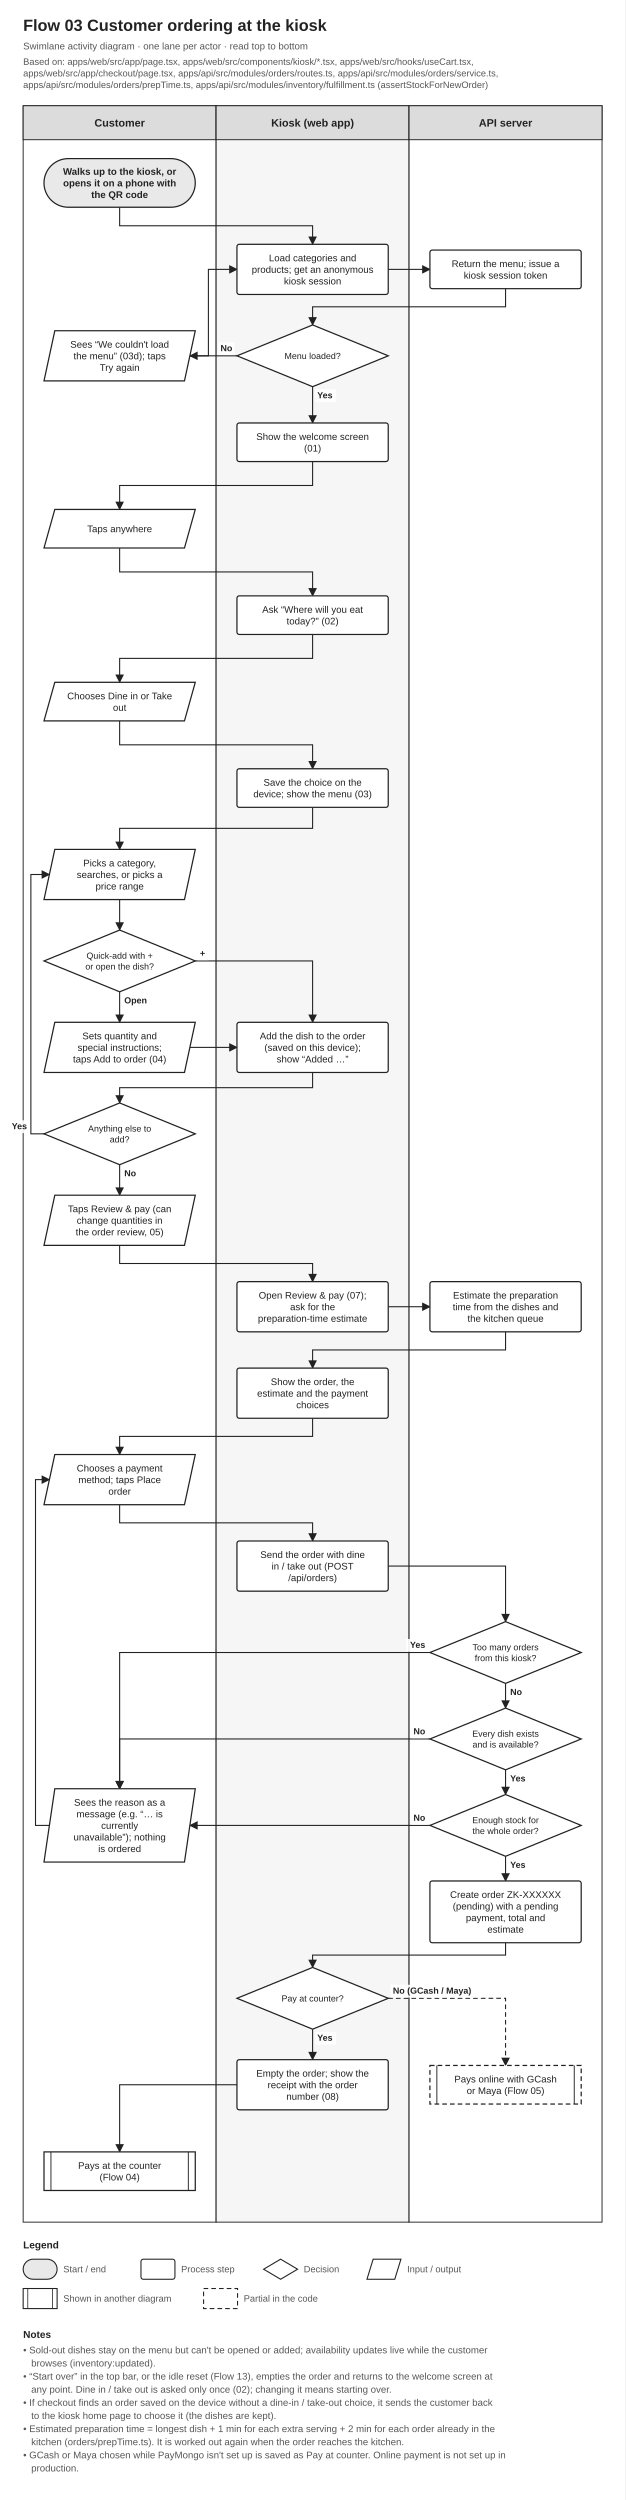
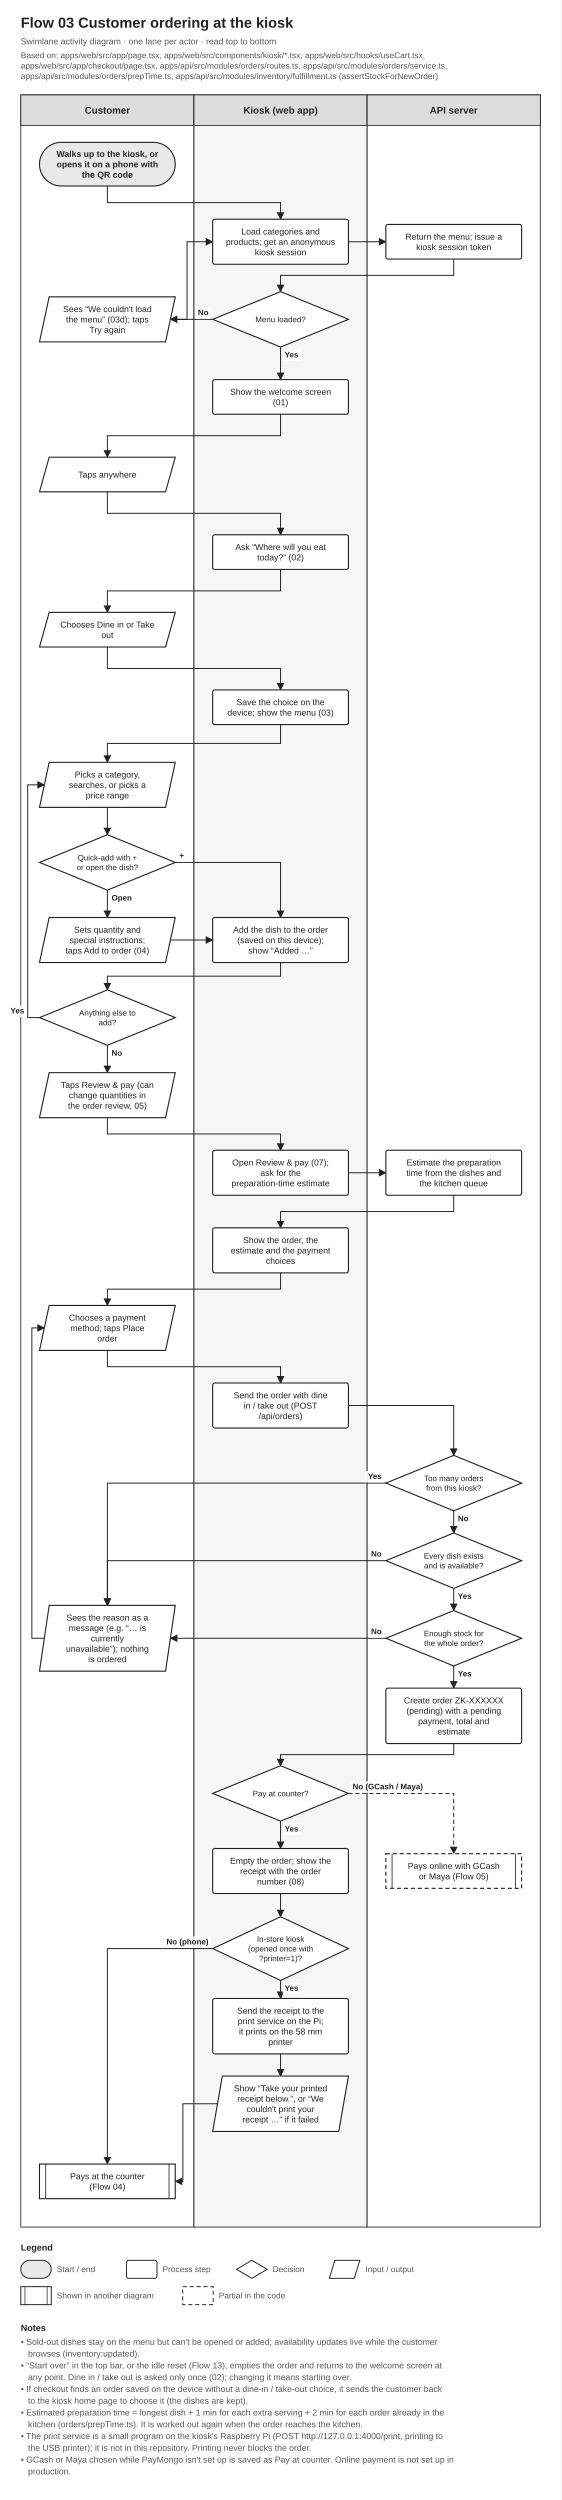
- <svg xmlns="http://www.w3.org/2000/svg" width="810" height="3239" viewBox="0 0 810 3239">
+ <svg xmlns="http://www.w3.org/2000/svg" width="810" height="3609" viewBox="0 0 810 3609">
  <defs>
    <marker id="arrow" viewBox="0 0 10 10" refX="9" refY="5" markerWidth="8" markerHeight="8" orient="auto-start-reverse">
      <path d="M0 0 L10 5 L0 10 z" fill="#222222" />
    </marker>
  </defs>
-   <rect x="0" y="0" width="810" height="3239" fill="#ffffff" />
+   <rect x="0" y="0" width="810" height="3609" fill="#ffffff" />
  <text x="30" y="40" font-family="Arial, Helvetica, sans-serif" font-size="21" font-weight="700" fill="#222222">Flow 03  Customer ordering at the kiosk</text>
  <text x="30" y="64" font-family="Arial, Helvetica, sans-serif" font-size="12.5" fill="#555555">Swimlane activity diagram · one lane per actor · read top to bottom</text>
  <text x="30" y="84" font-family="Arial, Helvetica, sans-serif" font-size="12" fill="#555555">Based on: apps/web/src/app/page.tsx, apps/web/src/components/kiosk/*.tsx, apps/web/src/hooks/useCart.tsx,</text>
  <text x="30" y="99" font-family="Arial, Helvetica, sans-serif" font-size="12" fill="#555555">apps/web/src/app/checkout/page.tsx, apps/api/src/modules/orders/routes.ts, apps/api/src/modules/orders/service.ts,</text>
  <text x="30" y="114" font-family="Arial, Helvetica, sans-serif" font-size="12" fill="#555555">apps/api/src/modules/orders/prepTime.ts, apps/api/src/modules/inventory/fulfillment.ts (assertStockForNewOrder)</text>
-   <rect x="30" y="137" width="250" height="2742" fill="#ffffff" stroke="#222222" stroke-width="1.2" />
+   <rect x="30" y="137" width="250" height="3078" fill="#ffffff" stroke="#222222" stroke-width="1.2" />
  <rect x="30" y="137" width="250" height="44" fill="#dcdcdc" stroke="#222222" stroke-width="1.2" />
  <text x="155.0" y="164" font-family="Arial, Helvetica, sans-serif" font-size="14" font-weight="700" text-anchor="middle" fill="#222222">Customer</text>
-   <rect x="280" y="137" width="250" height="2742" fill="#f6f6f6" stroke="#222222" stroke-width="1.2" />
+   <rect x="280" y="137" width="250" height="3078" fill="#f6f6f6" stroke="#222222" stroke-width="1.2" />
  <rect x="280" y="137" width="250" height="44" fill="#dcdcdc" stroke="#222222" stroke-width="1.2" />
  <text x="405.0" y="164" font-family="Arial, Helvetica, sans-serif" font-size="14" font-weight="700" text-anchor="middle" fill="#222222">Kiosk (web app)</text>
-   <rect x="530" y="137" width="250" height="2742" fill="#ffffff" stroke="#222222" stroke-width="1.2" />
+   <rect x="530" y="137" width="250" height="3078" fill="#ffffff" stroke="#222222" stroke-width="1.2" />
  <rect x="530" y="137" width="250" height="44" fill="#dcdcdc" stroke="#222222" stroke-width="1.2" />
  <text x="655.0" y="164" font-family="Arial, Helvetica, sans-serif" font-size="14" font-weight="700" text-anchor="middle" fill="#222222">API server</text>
  <path d="M155.0 268.5 L155.0 292.5 L405.0 292.5 L405.0 316.5" fill="none" stroke="#222222" stroke-width="1.4" marker-end="url(#arrow)" />
  <path d="M503.0 349.0 L557.0 349.0" fill="none" stroke="#222222" stroke-width="1.4" marker-end="url(#arrow)" />
  <path d="M655.0 374.0 L655.0 397.5 L405.0 397.5 L405.0 421.0" fill="none" stroke="#222222" stroke-width="1.4" marker-end="url(#arrow)" />
  <path d="M307.0 461.0 L246.0 461.0" fill="none" stroke="#222222" stroke-width="1.4" marker-end="url(#arrow)" />
  <rect x="282.89" y="443.5" width="21.11" height="16.5" fill="#ffffff" opacity="0.9" />
  <text x="301.0" y="455.0" font-family="Arial, Helvetica, sans-serif" font-size="11.5" font-weight="700" text-anchor="end" fill="#222222">No</text>
  <path d="M246.0 461.0 L270.0 461.0 L270.0 349.0 L307.0 349.0" fill="none" stroke="#222222" stroke-width="1.4" marker-end="url(#arrow)" />
  <path d="M405.0 501.0 L405.0 548.0" fill="none" stroke="#222222" stroke-width="1.4" marker-end="url(#arrow)" />
  <rect x="408.0" y="504.5" width="27.665" height="16.5" fill="#ffffff" opacity="0.9" />
  <text x="411.0" y="516.0" font-family="Arial, Helvetica, sans-serif" font-size="11.5" font-weight="700" text-anchor="start" fill="#222222">Yes</text>
  <path d="M405.0 598.0 L405.0 629.0 L155.0 629.0 L155.0 660.0" fill="none" stroke="#222222" stroke-width="1.4" marker-end="url(#arrow)" />
  <path d="M155.0 710.0 L155.0 741.0 L405.0 741.0 L405.0 772.0" fill="none" stroke="#222222" stroke-width="1.4" marker-end="url(#arrow)" />
  <path d="M405.0 822.0 L405.0 853.0 L155.0 853.0 L155.0 884.0" fill="none" stroke="#222222" stroke-width="1.4" marker-end="url(#arrow)" />
  <path d="M155.0 934.0 L155.0 965.0 L405.0 965.0 L405.0 996.0" fill="none" stroke="#222222" stroke-width="1.4" marker-end="url(#arrow)" />
  <path d="M405.0 1046.0 L405.0 1073.2 L155.0 1073.2 L155.0 1100.5" fill="none" stroke="#222222" stroke-width="1.4" marker-end="url(#arrow)" />
  <path d="M155.0 1165.5 L155.0 1205.0" fill="none" stroke="#222222" stroke-width="1.4" marker-end="url(#arrow)" />
  <path d="M155.0 1285.0 L155.0 1324.5" fill="none" stroke="#222222" stroke-width="1.4" marker-end="url(#arrow)" />
  <rect x="158.0" y="1288.5" width="34.22" height="16.5" fill="#ffffff" opacity="0.9" />
  <text x="161.0" y="1300.0" font-family="Arial, Helvetica, sans-serif" font-size="11.5" font-weight="700" text-anchor="start" fill="#222222">Open</text>
  <path d="M253.0 1245.0 L405.0 1245.0 L405.0 1324.5" fill="none" stroke="#222222" stroke-width="1.4" marker-end="url(#arrow)" />
  <rect x="256.0" y="1227.5" width="14.555" height="16.5" fill="#ffffff" opacity="0.9" />
  <text x="259.0" y="1239.0" font-family="Arial, Helvetica, sans-serif" font-size="11.5" font-weight="700" text-anchor="start" fill="#222222">+</text>
  <path d="M246.0 1357.0 L307.0 1357.0" fill="none" stroke="#222222" stroke-width="1.4" marker-end="url(#arrow)" />
  <path d="M405.0 1389.5 L405.0 1409.2 L155.0 1409.2 L155.0 1429.0" fill="none" stroke="#222222" stroke-width="1.4" marker-end="url(#arrow)" />
  <path d="M57.0 1469.0 L40.0 1469.0 L40.0 1133.0 L64.0 1133.0" fill="none" stroke="#222222" stroke-width="1.4" marker-end="url(#arrow)" />
  <rect x="10.335" y="1451.5" width="27.665" height="16.5" fill="#ffffff" opacity="0.9" />
  <text x="35" y="1463.0" font-family="Arial, Helvetica, sans-serif" font-size="11.5" font-weight="700" text-anchor="end" fill="#222222">Yes</text>
  <path d="M155.0 1509.0 L155.0 1548.5" fill="none" stroke="#222222" stroke-width="1.4" marker-end="url(#arrow)" />
  <rect x="158.0" y="1512.5" width="21.11" height="16.5" fill="#ffffff" opacity="0.9" />
  <text x="161.0" y="1524.0" font-family="Arial, Helvetica, sans-serif" font-size="11.5" font-weight="700" text-anchor="start" fill="#222222">No</text>
  <path d="M155.0 1613.5 L155.0 1637.0 L405.0 1637.0 L405.0 1660.5" fill="none" stroke="#222222" stroke-width="1.4" marker-end="url(#arrow)" />
  <path d="M503.0 1693.0 L557.0 1693.0" fill="none" stroke="#222222" stroke-width="1.4" marker-end="url(#arrow)" />
  <path d="M655.0 1725.5 L655.0 1749.0 L405.0 1749.0 L405.0 1772.5" fill="none" stroke="#222222" stroke-width="1.4" marker-end="url(#arrow)" />
  <path d="M405.0 1837.5 L405.0 1861.0 L155.0 1861.0 L155.0 1884.5" fill="none" stroke="#222222" stroke-width="1.4" marker-end="url(#arrow)" />
  <path d="M155.0 1949.5 L155.0 1973.0 L405.0 1973.0 L405.0 1996.5" fill="none" stroke="#222222" stroke-width="1.4" marker-end="url(#arrow)" />
  <path d="M503.0 2029.0 L655.0 2029.0 L655.0 2101.0" fill="none" stroke="#222222" stroke-width="1.4" marker-end="url(#arrow)" />
  <path d="M557.0 2141.0 L155.0 2141.0 L155.0 2317.5" fill="none" stroke="#222222" stroke-width="1.4" marker-end="url(#arrow)" />
  <rect x="526.335" y="2123.5" width="27.665" height="16.5" fill="#ffffff" opacity="0.9" />
  <text x="551.0" y="2135.0" font-family="Arial, Helvetica, sans-serif" font-size="11.5" font-weight="700" text-anchor="end" fill="#222222">Yes</text>
  <path d="M655.0 2181.0 L655.0 2213.0" fill="none" stroke="#222222" stroke-width="1.4" marker-end="url(#arrow)" />
  <rect x="658.0" y="2184.5" width="21.11" height="16.5" fill="#ffffff" opacity="0.9" />
  <text x="661.0" y="2196.0" font-family="Arial, Helvetica, sans-serif" font-size="11.5" font-weight="700" text-anchor="start" fill="#222222">No</text>
  <path d="M557.0 2253.0 L155.0 2253.0 L155.0 2317.5" fill="none" stroke="#222222" stroke-width="1.4" marker-end="url(#arrow)" />
  <rect x="532.89" y="2235.5" width="21.11" height="16.5" fill="#ffffff" opacity="0.9" />
  <text x="551.0" y="2247.0" font-family="Arial, Helvetica, sans-serif" font-size="11.5" font-weight="700" text-anchor="end" fill="#222222">No</text>
  <path d="M655.0 2293.0 L655.0 2325.0" fill="none" stroke="#222222" stroke-width="1.4" marker-end="url(#arrow)" />
  <rect x="658.0" y="2296.5" width="27.665" height="16.5" fill="#ffffff" opacity="0.9" />
  <text x="661.0" y="2308.0" font-family="Arial, Helvetica, sans-serif" font-size="11.5" font-weight="700" text-anchor="start" fill="#222222">Yes</text>
  <path d="M557.0 2365.0 L246.0 2365.0" fill="none" stroke="#222222" stroke-width="1.4" marker-end="url(#arrow)" />
  <rect x="532.89" y="2347.5" width="21.11" height="16.5" fill="#ffffff" opacity="0.9" />
  <text x="551.0" y="2359.0" font-family="Arial, Helvetica, sans-serif" font-size="11.5" font-weight="700" text-anchor="end" fill="#222222">No</text>
  <path d="M655.0 2405.0 L655.0 2437.0" fill="none" stroke="#222222" stroke-width="1.4" marker-end="url(#arrow)" />
  <rect x="658.0" y="2408.5" width="27.665" height="16.5" fill="#ffffff" opacity="0.9" />
  <text x="661.0" y="2420.0" font-family="Arial, Helvetica, sans-serif" font-size="11.5" font-weight="700" text-anchor="start" fill="#222222">Yes</text>
  <path d="M64.0 2365.0 L46.0 2365.0 L46.0 1917.0 L64.0 1917.0" fill="none" stroke="#222222" stroke-width="1.4" marker-end="url(#arrow)" />
  <path d="M655.0 2517.0 L655.0 2533.0 L405.0 2533.0 L405.0 2549.0" fill="none" stroke="#222222" stroke-width="1.4" marker-end="url(#arrow)" />
  <path d="M405.0 2629.0 L405.0 2668.5" fill="none" stroke="#222222" stroke-width="1.4" marker-end="url(#arrow)" />
  <rect x="408.0" y="2632.5" width="27.665" height="16.5" fill="#ffffff" opacity="0.9" />
  <text x="411.0" y="2644.0" font-family="Arial, Helvetica, sans-serif" font-size="11.5" font-weight="700" text-anchor="start" fill="#222222">Yes</text>
  <path d="M503.0 2589.0 L655.0 2589.0 L655.0 2676.0" fill="none" stroke="#222222" stroke-width="1.4" stroke-dasharray="6 4" marker-end="url(#arrow)" />
  <rect x="506.0" y="2571.5" width="119.435" height="16.5" fill="#ffffff" opacity="0.9" />
  <text x="509.0" y="2583.0" font-family="Arial, Helvetica, sans-serif" font-size="11.5" font-weight="700" text-anchor="start" fill="#222222">No (GCash / Maya)</text>
-   <path d="M307.0 2701.0 L155.0 2701.0 L155.0 2788.0" fill="none" stroke="#222222" stroke-width="1.4" marker-end="url(#arrow)" />
+   <path d="M405.0 2733.5 L405.0 2767.0" fill="none" stroke="#222222" stroke-width="1.4" marker-end="url(#arrow)" />
+   <path d="M405.0 2859.0 L405.0 2885.0" fill="none" stroke="#222222" stroke-width="1.4" marker-end="url(#arrow)" />
+   <rect x="408.0" y="2862.5" width="27.665" height="16.5" fill="#ffffff" opacity="0.9" />
+   <text x="411.0" y="2874.0" font-family="Arial, Helvetica, sans-serif" font-size="11.5" font-weight="700" text-anchor="start" fill="#222222">Yes</text>
+   <path d="M307.0 2813.0 L155.0 2813.0 L155.0 3124.0" fill="none" stroke="#222222" stroke-width="1.4" marker-end="url(#arrow)" />
+   <rect x="230.45" y="2795.5" width="73.55" height="16.5" fill="#ffffff" opacity="0.9" />
+   <text x="301.0" y="2807.0" font-family="Arial, Helvetica, sans-serif" font-size="11.5" font-weight="700" text-anchor="end" fill="#222222">No (phone)</text>
+   <path d="M405.0 2965.0 L405.0 2997.0" fill="none" stroke="#222222" stroke-width="1.4" marker-end="url(#arrow)" />
+   <path d="M314.0 3037.0 L264.0 3037.0 L264.0 3149.0 L253.0 3149.0" fill="none" stroke="#222222" stroke-width="1.4" marker-end="url(#arrow)" />
  <rect x="57.0" y="205.5" width="196" height="63" rx="31.5" fill="#e9e9e9" stroke="#222222" stroke-width="1.6" />
  <text x="155.0" y="226.5" font-family="Arial, Helvetica, sans-serif" font-size="12.5" font-weight="700" text-anchor="middle" fill="#222222">Walks up to the kiosk, or</text>
  <text x="155.0" y="241.5" font-family="Arial, Helvetica, sans-serif" font-size="12.5" font-weight="700" text-anchor="middle" fill="#222222">opens it on a phone with</text>
  <text x="155.0" y="256.5" font-family="Arial, Helvetica, sans-serif" font-size="12.5" font-weight="700" text-anchor="middle" fill="#222222">the QR code</text>
  <rect x="307.0" y="316.5" width="196" height="65" rx="3" fill="#ffffff" stroke="#222222" stroke-width="1.6" />
  <text x="405.0" y="338.5" font-family="Arial, Helvetica, sans-serif" font-size="12.5" font-weight="400" text-anchor="middle" fill="#222222">Load categories and</text>
  <text x="405.0" y="353.5" font-family="Arial, Helvetica, sans-serif" font-size="12.5" font-weight="400" text-anchor="middle" fill="#222222">products; get an anonymous</text>
  <text x="405.0" y="368.5" font-family="Arial, Helvetica, sans-serif" font-size="12.5" font-weight="400" text-anchor="middle" fill="#222222">kiosk session</text>
  <rect x="557.0" y="324.0" width="196" height="50" rx="3" fill="#ffffff" stroke="#222222" stroke-width="1.6" />
  <text x="655.0" y="346.0" font-family="Arial, Helvetica, sans-serif" font-size="12.5" font-weight="400" text-anchor="middle" fill="#222222">Return the menu; issue a</text>
  <text x="655.0" y="361.0" font-family="Arial, Helvetica, sans-serif" font-size="12.5" font-weight="400" text-anchor="middle" fill="#222222">kiosk session token</text>
  <polygon points="405.0,421.0 503.0,461.0 405.0,501.0 307.0,461.0" fill="#ffffff" stroke="#222222" stroke-width="1.6" />
  <text x="405.0" y="465.14" font-family="Arial, Helvetica, sans-serif" font-size="11.5" font-weight="400" text-anchor="middle" fill="#222222">Menu loaded?</text>
  <polygon points="71.0,428.5 253.0,428.5 239.0,493.5 57.0,493.5" fill="#ffffff" stroke="#222222" stroke-width="1.6" />
  <text x="155.0" y="450.5" font-family="Arial, Helvetica, sans-serif" font-size="12.5" font-weight="400" text-anchor="middle" fill="#222222">Sees “We couldn't load</text>
  <text x="155.0" y="465.5" font-family="Arial, Helvetica, sans-serif" font-size="12.5" font-weight="400" text-anchor="middle" fill="#222222">the menu” (03d); taps</text>
  <text x="155.0" y="480.5" font-family="Arial, Helvetica, sans-serif" font-size="12.5" font-weight="400" text-anchor="middle" fill="#222222">Try again</text>
  <rect x="307.0" y="548.0" width="196" height="50" rx="3" fill="#ffffff" stroke="#222222" stroke-width="1.6" />
  <text x="405.0" y="570.0" font-family="Arial, Helvetica, sans-serif" font-size="12.5" font-weight="400" text-anchor="middle" fill="#222222">Show the welcome screen</text>
  <text x="405.0" y="585.0" font-family="Arial, Helvetica, sans-serif" font-size="12.5" font-weight="400" text-anchor="middle" fill="#222222">(01)</text>
  <polygon points="71.0,660.0 253.0,660.0 239.0,710.0 57.0,710.0" fill="#ffffff" stroke="#222222" stroke-width="1.6" />
  <text x="155.0" y="689.5" font-family="Arial, Helvetica, sans-serif" font-size="12.5" font-weight="400" text-anchor="middle" fill="#222222">Taps anywhere</text>
  <rect x="307.0" y="772.0" width="196" height="50" rx="3" fill="#ffffff" stroke="#222222" stroke-width="1.6" />
  <text x="405.0" y="794.0" font-family="Arial, Helvetica, sans-serif" font-size="12.5" font-weight="400" text-anchor="middle" fill="#222222">Ask “Where will you eat</text>
  <text x="405.0" y="809.0" font-family="Arial, Helvetica, sans-serif" font-size="12.5" font-weight="400" text-anchor="middle" fill="#222222">today?” (02)</text>
  <polygon points="71.0,884.0 253.0,884.0 239.0,934.0 57.0,934.0" fill="#ffffff" stroke="#222222" stroke-width="1.6" />
  <text x="155.0" y="906.0" font-family="Arial, Helvetica, sans-serif" font-size="12.5" font-weight="400" text-anchor="middle" fill="#222222">Chooses Dine in or Take</text>
  <text x="155.0" y="921.0" font-family="Arial, Helvetica, sans-serif" font-size="12.5" font-weight="400" text-anchor="middle" fill="#222222">out</text>
  <rect x="307.0" y="996.0" width="196" height="50" rx="3" fill="#ffffff" stroke="#222222" stroke-width="1.6" />
  <text x="405.0" y="1018.0" font-family="Arial, Helvetica, sans-serif" font-size="12.5" font-weight="400" text-anchor="middle" fill="#222222">Save the choice on the</text>
  <text x="405.0" y="1033.0" font-family="Arial, Helvetica, sans-serif" font-size="12.5" font-weight="400" text-anchor="middle" fill="#222222">device; show the menu (03)</text>
  <polygon points="71.0,1100.5 253.0,1100.5 239.0,1165.5 57.0,1165.5" fill="#ffffff" stroke="#222222" stroke-width="1.6" />
  <text x="155.0" y="1122.5" font-family="Arial, Helvetica, sans-serif" font-size="12.5" font-weight="400" text-anchor="middle" fill="#222222">Picks a category,</text>
  <text x="155.0" y="1137.5" font-family="Arial, Helvetica, sans-serif" font-size="12.5" font-weight="400" text-anchor="middle" fill="#222222">searches, or picks a</text>
  <text x="155.0" y="1152.5" font-family="Arial, Helvetica, sans-serif" font-size="12.5" font-weight="400" text-anchor="middle" fill="#222222">price range</text>
  <polygon points="155.0,1205.0 253.0,1245.0 155.0,1285.0 57.0,1245.0" fill="#ffffff" stroke="#222222" stroke-width="1.6" />
  <text x="155.0" y="1242.14" font-family="Arial, Helvetica, sans-serif" font-size="11.5" font-weight="400" text-anchor="middle" fill="#222222">Quick-add with +</text>
  <text x="155.0" y="1256.14" font-family="Arial, Helvetica, sans-serif" font-size="11.5" font-weight="400" text-anchor="middle" fill="#222222">or open the dish?</text>
  <polygon points="71.0,1324.5 253.0,1324.5 239.0,1389.5 57.0,1389.5" fill="#ffffff" stroke="#222222" stroke-width="1.6" />
  <text x="155.0" y="1346.5" font-family="Arial, Helvetica, sans-serif" font-size="12.5" font-weight="400" text-anchor="middle" fill="#222222">Sets quantity and</text>
  <text x="155.0" y="1361.5" font-family="Arial, Helvetica, sans-serif" font-size="12.5" font-weight="400" text-anchor="middle" fill="#222222">special instructions;</text>
  <text x="155.0" y="1376.5" font-family="Arial, Helvetica, sans-serif" font-size="12.5" font-weight="400" text-anchor="middle" fill="#222222">taps Add to order (04)</text>
  <rect x="307.0" y="1324.5" width="196" height="65" rx="3" fill="#ffffff" stroke="#222222" stroke-width="1.6" />
  <text x="405.0" y="1346.5" font-family="Arial, Helvetica, sans-serif" font-size="12.5" font-weight="400" text-anchor="middle" fill="#222222">Add the dish to the order</text>
  <text x="405.0" y="1361.5" font-family="Arial, Helvetica, sans-serif" font-size="12.5" font-weight="400" text-anchor="middle" fill="#222222">(saved on this device);</text>
  <text x="405.0" y="1376.5" font-family="Arial, Helvetica, sans-serif" font-size="12.5" font-weight="400" text-anchor="middle" fill="#222222">show “Added …”</text>
  <polygon points="155.0,1429.0 253.0,1469.0 155.0,1509.0 57.0,1469.0" fill="#ffffff" stroke="#222222" stroke-width="1.6" />
  <text x="155.0" y="1466.14" font-family="Arial, Helvetica, sans-serif" font-size="11.5" font-weight="400" text-anchor="middle" fill="#222222">Anything else to</text>
  <text x="155.0" y="1480.14" font-family="Arial, Helvetica, sans-serif" font-size="11.5" font-weight="400" text-anchor="middle" fill="#222222">add?</text>
  <polygon points="71.0,1548.5 253.0,1548.5 239.0,1613.5 57.0,1613.5" fill="#ffffff" stroke="#222222" stroke-width="1.6" />
  <text x="155.0" y="1570.5" font-family="Arial, Helvetica, sans-serif" font-size="12.5" font-weight="400" text-anchor="middle" fill="#222222">Taps Review &amp; pay (can</text>
  <text x="155.0" y="1585.5" font-family="Arial, Helvetica, sans-serif" font-size="12.5" font-weight="400" text-anchor="middle" fill="#222222">change quantities in</text>
  <text x="155.0" y="1600.5" font-family="Arial, Helvetica, sans-serif" font-size="12.5" font-weight="400" text-anchor="middle" fill="#222222">the order review, 05)</text>
  <rect x="307.0" y="1660.5" width="196" height="65" rx="3" fill="#ffffff" stroke="#222222" stroke-width="1.6" />
  <text x="405.0" y="1682.5" font-family="Arial, Helvetica, sans-serif" font-size="12.5" font-weight="400" text-anchor="middle" fill="#222222">Open Review &amp; pay (07);</text>
  <text x="405.0" y="1697.5" font-family="Arial, Helvetica, sans-serif" font-size="12.5" font-weight="400" text-anchor="middle" fill="#222222">ask for the</text>
  <text x="405.0" y="1712.5" font-family="Arial, Helvetica, sans-serif" font-size="12.5" font-weight="400" text-anchor="middle" fill="#222222">preparation-time estimate</text>
  <rect x="557.0" y="1660.5" width="196" height="65" rx="3" fill="#ffffff" stroke="#222222" stroke-width="1.6" />
  <text x="655.0" y="1682.5" font-family="Arial, Helvetica, sans-serif" font-size="12.5" font-weight="400" text-anchor="middle" fill="#222222">Estimate the preparation</text>
  <text x="655.0" y="1697.5" font-family="Arial, Helvetica, sans-serif" font-size="12.5" font-weight="400" text-anchor="middle" fill="#222222">time from the dishes and</text>
  <text x="655.0" y="1712.5" font-family="Arial, Helvetica, sans-serif" font-size="12.5" font-weight="400" text-anchor="middle" fill="#222222">the kitchen queue</text>
  <rect x="307.0" y="1772.5" width="196" height="65" rx="3" fill="#ffffff" stroke="#222222" stroke-width="1.6" />
  <text x="405.0" y="1794.5" font-family="Arial, Helvetica, sans-serif" font-size="12.5" font-weight="400" text-anchor="middle" fill="#222222">Show the order, the</text>
  <text x="405.0" y="1809.5" font-family="Arial, Helvetica, sans-serif" font-size="12.5" font-weight="400" text-anchor="middle" fill="#222222">estimate and the payment</text>
  <text x="405.0" y="1824.5" font-family="Arial, Helvetica, sans-serif" font-size="12.5" font-weight="400" text-anchor="middle" fill="#222222">choices</text>
  <polygon points="71.0,1884.5 253.0,1884.5 239.0,1949.5 57.0,1949.5" fill="#ffffff" stroke="#222222" stroke-width="1.6" />
  <text x="155.0" y="1906.5" font-family="Arial, Helvetica, sans-serif" font-size="12.5" font-weight="400" text-anchor="middle" fill="#222222">Chooses a payment</text>
  <text x="155.0" y="1921.5" font-family="Arial, Helvetica, sans-serif" font-size="12.5" font-weight="400" text-anchor="middle" fill="#222222">method; taps Place</text>
  <text x="155.0" y="1936.5" font-family="Arial, Helvetica, sans-serif" font-size="12.5" font-weight="400" text-anchor="middle" fill="#222222">order</text>
  <rect x="307.0" y="1996.5" width="196" height="65" rx="3" fill="#ffffff" stroke="#222222" stroke-width="1.6" />
  <text x="405.0" y="2018.5" font-family="Arial, Helvetica, sans-serif" font-size="12.5" font-weight="400" text-anchor="middle" fill="#222222">Send the order with dine</text>
  <text x="405.0" y="2033.5" font-family="Arial, Helvetica, sans-serif" font-size="12.5" font-weight="400" text-anchor="middle" fill="#222222">in / take out (POST</text>
  <text x="405.0" y="2048.5" font-family="Arial, Helvetica, sans-serif" font-size="12.5" font-weight="400" text-anchor="middle" fill="#222222">/api/orders)</text>
  <polygon points="655.0,2101.0 753.0,2141.0 655.0,2181.0 557.0,2141.0" fill="#ffffff" stroke="#222222" stroke-width="1.6" />
  <text x="655.0" y="2138.14" font-family="Arial, Helvetica, sans-serif" font-size="11.5" font-weight="400" text-anchor="middle" fill="#222222">Too many orders</text>
  <text x="655.0" y="2152.14" font-family="Arial, Helvetica, sans-serif" font-size="11.5" font-weight="400" text-anchor="middle" fill="#222222">from this kiosk?</text>
  <polygon points="655.0,2213.0 753.0,2253.0 655.0,2293.0 557.0,2253.0" fill="#ffffff" stroke="#222222" stroke-width="1.6" />
  <text x="655.0" y="2250.14" font-family="Arial, Helvetica, sans-serif" font-size="11.5" font-weight="400" text-anchor="middle" fill="#222222">Every dish exists</text>
  <text x="655.0" y="2264.14" font-family="Arial, Helvetica, sans-serif" font-size="11.5" font-weight="400" text-anchor="middle" fill="#222222">and is available?</text>
  <polygon points="655.0,2325.0 753.0,2365.0 655.0,2405.0 557.0,2365.0" fill="#ffffff" stroke="#222222" stroke-width="1.6" />
  <text x="655.0" y="2362.14" font-family="Arial, Helvetica, sans-serif" font-size="11.5" font-weight="400" text-anchor="middle" fill="#222222">Enough stock for</text>
  <text x="655.0" y="2376.14" font-family="Arial, Helvetica, sans-serif" font-size="11.5" font-weight="400" text-anchor="middle" fill="#222222">the whole order?</text>
  <polygon points="71.0,2317.5 253.0,2317.5 239.0,2412.5 57.0,2412.5" fill="#ffffff" stroke="#222222" stroke-width="1.6" />
  <text x="155.0" y="2339.5" font-family="Arial, Helvetica, sans-serif" font-size="12.5" font-weight="400" text-anchor="middle" fill="#222222">Sees the reason as a</text>
  <text x="155.0" y="2354.5" font-family="Arial, Helvetica, sans-serif" font-size="12.5" font-weight="400" text-anchor="middle" fill="#222222">message (e.g. “… is</text>
  <text x="155.0" y="2369.5" font-family="Arial, Helvetica, sans-serif" font-size="12.5" font-weight="400" text-anchor="middle" fill="#222222">currently</text>
  <text x="155.0" y="2384.5" font-family="Arial, Helvetica, sans-serif" font-size="12.5" font-weight="400" text-anchor="middle" fill="#222222">unavailable”); nothing</text>
  <text x="155.0" y="2399.5" font-family="Arial, Helvetica, sans-serif" font-size="12.5" font-weight="400" text-anchor="middle" fill="#222222">is ordered</text>
  <rect x="557.0" y="2437.0" width="196" height="80" rx="3" fill="#ffffff" stroke="#222222" stroke-width="1.6" />
  <text x="655.0" y="2459.0" font-family="Arial, Helvetica, sans-serif" font-size="12.5" font-weight="400" text-anchor="middle" fill="#222222">Create order ZK-XXXXXX</text>
  <text x="655.0" y="2474.0" font-family="Arial, Helvetica, sans-serif" font-size="12.5" font-weight="400" text-anchor="middle" fill="#222222">(pending) with a pending</text>
  <text x="655.0" y="2489.0" font-family="Arial, Helvetica, sans-serif" font-size="12.5" font-weight="400" text-anchor="middle" fill="#222222">payment, total and</text>
  <text x="655.0" y="2504.0" font-family="Arial, Helvetica, sans-serif" font-size="12.5" font-weight="400" text-anchor="middle" fill="#222222">estimate</text>
  <polygon points="405.0,2549.0 503.0,2589.0 405.0,2629.0 307.0,2589.0" fill="#ffffff" stroke="#222222" stroke-width="1.6" />
  <text x="405.0" y="2593.14" font-family="Arial, Helvetica, sans-serif" font-size="11.5" font-weight="400" text-anchor="middle" fill="#222222">Pay at counter?</text>
  <rect x="307.0" y="2668.5" width="196" height="65" rx="3" fill="#ffffff" stroke="#222222" stroke-width="1.6" />
  <text x="405.0" y="2690.5" font-family="Arial, Helvetica, sans-serif" font-size="12.5" font-weight="400" text-anchor="middle" fill="#222222">Empty the order; show the</text>
  <text x="405.0" y="2705.5" font-family="Arial, Helvetica, sans-serif" font-size="12.5" font-weight="400" text-anchor="middle" fill="#222222">receipt with the order</text>
  <text x="405.0" y="2720.5" font-family="Arial, Helvetica, sans-serif" font-size="12.5" font-weight="400" text-anchor="middle" fill="#222222">number (08)</text>
-   <rect x="57.0" y="2788.0" width="196" height="50" fill="#ffffff" stroke="#222222" stroke-width="1.6" />
-   <line x1="66.0" y1="2788.0" x2="66.0" y2="2838.0" stroke="#222222" stroke-width="1.2" />
-   <line x1="244.0" y1="2788.0" x2="244.0" y2="2838.0" stroke="#222222" stroke-width="1.2" />
-   <text x="155.0" y="2810.0" font-family="Arial, Helvetica, sans-serif" font-size="12.5" font-weight="400" text-anchor="middle" fill="#222222">Pays at the counter</text>
-   <text x="155.0" y="2825.0" font-family="Arial, Helvetica, sans-serif" font-size="12.5" font-weight="400" text-anchor="middle" fill="#222222">(Flow 04)</text>
+   <polygon points="405.0,2767.0 503.0,2813.0 405.0,2859.0 307.0,2813.0" fill="#ffffff" stroke="#222222" stroke-width="1.6" />
+   <text x="405.0" y="2803.14" font-family="Arial, Helvetica, sans-serif" font-size="11.5" font-weight="400" text-anchor="middle" fill="#222222">In-store kiosk</text>
+   <text x="405.0" y="2817.14" font-family="Arial, Helvetica, sans-serif" font-size="11.5" font-weight="400" text-anchor="middle" fill="#222222">(opened once with</text>
+   <text x="405.0" y="2831.14" font-family="Arial, Helvetica, sans-serif" font-size="11.5" font-weight="400" text-anchor="middle" fill="#222222">?printer=1)?</text>
+   <rect x="307.0" y="2885.0" width="196" height="80" rx="3" fill="#ffffff" stroke="#222222" stroke-width="1.6" />
+   <text x="405.0" y="2907.0" font-family="Arial, Helvetica, sans-serif" font-size="12.5" font-weight="400" text-anchor="middle" fill="#222222">Send the receipt to the</text>
+   <text x="405.0" y="2922.0" font-family="Arial, Helvetica, sans-serif" font-size="12.5" font-weight="400" text-anchor="middle" fill="#222222">print service on the Pi;</text>
+   <text x="405.0" y="2937.0" font-family="Arial, Helvetica, sans-serif" font-size="12.5" font-weight="400" text-anchor="middle" fill="#222222">it prints on the 58 mm</text>
+   <text x="405.0" y="2952.0" font-family="Arial, Helvetica, sans-serif" font-size="12.5" font-weight="400" text-anchor="middle" fill="#222222">printer</text>
+   <polygon points="321.0,2997.0 503.0,2997.0 489.0,3077.0 307.0,3077.0" fill="#ffffff" stroke="#222222" stroke-width="1.6" />
+   <text x="405.0" y="3019.0" font-family="Arial, Helvetica, sans-serif" font-size="12.5" font-weight="400" text-anchor="middle" fill="#222222">Show “Take your printed</text>
+   <text x="405.0" y="3034.0" font-family="Arial, Helvetica, sans-serif" font-size="12.5" font-weight="400" text-anchor="middle" fill="#222222">receipt below.”, or “We</text>
+   <text x="405.0" y="3049.0" font-family="Arial, Helvetica, sans-serif" font-size="12.5" font-weight="400" text-anchor="middle" fill="#222222">couldn't print your</text>
+   <text x="405.0" y="3064.0" font-family="Arial, Helvetica, sans-serif" font-size="12.5" font-weight="400" text-anchor="middle" fill="#222222">receipt …” if it failed</text>
+   <rect x="57.0" y="3124.0" width="196" height="50" fill="#ffffff" stroke="#222222" stroke-width="1.6" />
+   <line x1="66.0" y1="3124.0" x2="66.0" y2="3174.0" stroke="#222222" stroke-width="1.2" />
+   <line x1="244.0" y1="3124.0" x2="244.0" y2="3174.0" stroke="#222222" stroke-width="1.2" />
+   <text x="155.0" y="3146.0" font-family="Arial, Helvetica, sans-serif" font-size="12.5" font-weight="400" text-anchor="middle" fill="#222222">Pays at the counter</text>
+   <text x="155.0" y="3161.0" font-family="Arial, Helvetica, sans-serif" font-size="12.5" font-weight="400" text-anchor="middle" fill="#222222">(Flow 04)</text>
  <rect x="557.0" y="2676.0" width="196" height="50" fill="#ffffff" stroke="#222222" stroke-width="1.6" stroke-dasharray="6 4" />
  <line x1="566.0" y1="2676.0" x2="566.0" y2="2726.0" stroke="#222222" stroke-width="1.2" />
  <line x1="744.0" y1="2676.0" x2="744.0" y2="2726.0" stroke="#222222" stroke-width="1.2" />
  <text x="655.0" y="2698.0" font-family="Arial, Helvetica, sans-serif" font-size="12.5" font-weight="400" text-anchor="middle" fill="#222222">Pays online with GCash</text>
  <text x="655.0" y="2713.0" font-family="Arial, Helvetica, sans-serif" font-size="12.5" font-weight="400" text-anchor="middle" fill="#222222">or Maya (Flow 05)</text>
-   <text x="30" y="2913" font-family="Arial, Helvetica, sans-serif" font-size="13" font-weight="700" fill="#222222">Legend</text>
-   <rect x="30" y="2927" width="44" height="26" rx="13" fill="#e9e9e9" stroke="#222222" stroke-width="1.4" />
-   <text x="82" y="2944" font-family="Arial, Helvetica, sans-serif" font-size="12" fill="#555555">Start / end</text>
-   <rect x="182.64" y="2927" width="44" height="26" rx="3" fill="#ffffff" stroke="#222222" stroke-width="1.4" />
-   <text x="234.64" y="2944" font-family="Arial, Helvetica, sans-serif" font-size="12" fill="#555555">Process step</text>
-   <polygon points="363.52,2927 385.52,2940.0 363.52,2953 341.52,2940.0" fill="#ffffff" stroke="#222222" stroke-width="1.4" />
-   <text x="393.52" y="2944" font-family="Arial, Helvetica, sans-serif" font-size="12" fill="#555555">Decision</text>
-   <polygon points="483.44,2927 519.44,2927 511.44,2953 475.44,2953" fill="#ffffff" stroke="#222222" stroke-width="1.4" />
-   <text x="527.44" y="2944" font-family="Arial, Helvetica, sans-serif" font-size="12" fill="#555555">Input / output</text>
-   <rect x="30" y="2965" width="44" height="26" fill="#ffffff" stroke="#222222" stroke-width="1.4" />
-   <line x1="36" y1="2965" x2="36" y2="2991" stroke="#222222" />
-   <line x1="68" y1="2965" x2="68" y2="2991" stroke="#222222" />
-   <text x="82" y="2982" font-family="Arial, Helvetica, sans-serif" font-size="12" fill="#555555">Shown in another diagram</text>
-   <rect x="263.76" y="2965" width="44" height="26" fill="#ffffff" stroke="#222222" stroke-width="1.4" stroke-dasharray="6 4" />
-   <text x="315.76" y="2982" font-family="Arial, Helvetica, sans-serif" font-size="12" fill="#555555">Partial in the code</text>
-   <text x="30" y="3029" font-family="Arial, Helvetica, sans-serif" font-size="13" font-weight="700" fill="#222222">Notes</text>
-   <text x="30" y="3049" font-family="Arial, Helvetica, sans-serif" font-size="12.5" fill="#555555" xml:space="preserve">• Sold-out dishes stay on the menu but can't be opened or added; availability updates live while the customer</text>
-   <text x="30" y="3066" font-family="Arial, Helvetica, sans-serif" font-size="12.5" fill="#555555" xml:space="preserve">   browses (inventory:updated).</text>
-   <text x="30" y="3083" font-family="Arial, Helvetica, sans-serif" font-size="12.5" fill="#555555" xml:space="preserve">• “Start over” in the top bar, or the idle reset (Flow 13), empties the order and returns to the welcome screen at</text>
-   <text x="30" y="3100" font-family="Arial, Helvetica, sans-serif" font-size="12.5" fill="#555555" xml:space="preserve">   any point. Dine in / take out is asked only once (02); changing it means starting over.</text>
-   <text x="30" y="3117" font-family="Arial, Helvetica, sans-serif" font-size="12.5" fill="#555555" xml:space="preserve">• If checkout finds an order saved on the device without a dine-in / take-out choice, it sends the customer back</text>
-   <text x="30" y="3134" font-family="Arial, Helvetica, sans-serif" font-size="12.5" fill="#555555" xml:space="preserve">   to the kiosk home page to choose it (the dishes are kept).</text>
-   <text x="30" y="3151" font-family="Arial, Helvetica, sans-serif" font-size="12.5" fill="#555555" xml:space="preserve">• Estimated preparation time = longest dish + 1 min for each extra serving + 2 min for each order already in the</text>
-   <text x="30" y="3168" font-family="Arial, Helvetica, sans-serif" font-size="12.5" fill="#555555" xml:space="preserve">   kitchen (orders/prepTime.ts). It is worked out again when the order reaches the kitchen.</text>
-   <text x="30" y="3185" font-family="Arial, Helvetica, sans-serif" font-size="12.5" fill="#555555" xml:space="preserve">• GCash or Maya chosen while PayMongo isn't set up is saved as Pay at counter. Online payment is not set up in</text>
-   <text x="30" y="3202" font-family="Arial, Helvetica, sans-serif" font-size="12.5" fill="#555555" xml:space="preserve">   production.</text>
+   <text x="30" y="3249" font-family="Arial, Helvetica, sans-serif" font-size="13" font-weight="700" fill="#222222">Legend</text>
+   <rect x="30" y="3263" width="44" height="26" rx="13" fill="#e9e9e9" stroke="#222222" stroke-width="1.4" />
+   <text x="82" y="3280" font-family="Arial, Helvetica, sans-serif" font-size="12" fill="#555555">Start / end</text>
+   <rect x="182.64" y="3263" width="44" height="26" rx="3" fill="#ffffff" stroke="#222222" stroke-width="1.4" />
+   <text x="234.64" y="3280" font-family="Arial, Helvetica, sans-serif" font-size="12" fill="#555555">Process step</text>
+   <polygon points="363.52,3263 385.52,3276.0 363.52,3289 341.52,3276.0" fill="#ffffff" stroke="#222222" stroke-width="1.4" />
+   <text x="393.52" y="3280" font-family="Arial, Helvetica, sans-serif" font-size="12" fill="#555555">Decision</text>
+   <polygon points="483.44,3263 519.44,3263 511.44,3289 475.44,3289" fill="#ffffff" stroke="#222222" stroke-width="1.4" />
+   <text x="527.44" y="3280" font-family="Arial, Helvetica, sans-serif" font-size="12" fill="#555555">Input / output</text>
+   <rect x="30" y="3301" width="44" height="26" fill="#ffffff" stroke="#222222" stroke-width="1.4" />
+   <line x1="36" y1="3301" x2="36" y2="3327" stroke="#222222" />
+   <line x1="68" y1="3301" x2="68" y2="3327" stroke="#222222" />
+   <text x="82" y="3318" font-family="Arial, Helvetica, sans-serif" font-size="12" fill="#555555">Shown in another diagram</text>
+   <rect x="263.76" y="3301" width="44" height="26" fill="#ffffff" stroke="#222222" stroke-width="1.4" stroke-dasharray="6 4" />
+   <text x="315.76" y="3318" font-family="Arial, Helvetica, sans-serif" font-size="12" fill="#555555">Partial in the code</text>
+   <text x="30" y="3365" font-family="Arial, Helvetica, sans-serif" font-size="13" font-weight="700" fill="#222222">Notes</text>
+   <text x="30" y="3385" font-family="Arial, Helvetica, sans-serif" font-size="12.5" fill="#555555" xml:space="preserve">• Sold-out dishes stay on the menu but can't be opened or added; availability updates live while the customer</text>
+   <text x="30" y="3402" font-family="Arial, Helvetica, sans-serif" font-size="12.5" fill="#555555" xml:space="preserve">   browses (inventory:updated).</text>
+   <text x="30" y="3419" font-family="Arial, Helvetica, sans-serif" font-size="12.5" fill="#555555" xml:space="preserve">• “Start over” in the top bar, or the idle reset (Flow 13), empties the order and returns to the welcome screen at</text>
+   <text x="30" y="3436" font-family="Arial, Helvetica, sans-serif" font-size="12.5" fill="#555555" xml:space="preserve">   any point. Dine in / take out is asked only once (02); changing it means starting over.</text>
+   <text x="30" y="3453" font-family="Arial, Helvetica, sans-serif" font-size="12.5" fill="#555555" xml:space="preserve">• If checkout finds an order saved on the device without a dine-in / take-out choice, it sends the customer back</text>
+   <text x="30" y="3470" font-family="Arial, Helvetica, sans-serif" font-size="12.5" fill="#555555" xml:space="preserve">   to the kiosk home page to choose it (the dishes are kept).</text>
+   <text x="30" y="3487" font-family="Arial, Helvetica, sans-serif" font-size="12.5" fill="#555555" xml:space="preserve">• Estimated preparation time = longest dish + 1 min for each extra serving + 2 min for each order already in the</text>
+   <text x="30" y="3504" font-family="Arial, Helvetica, sans-serif" font-size="12.5" fill="#555555" xml:space="preserve">   kitchen (orders/prepTime.ts). It is worked out again when the order reaches the kitchen.</text>
+   <text x="30" y="3521" font-family="Arial, Helvetica, sans-serif" font-size="12.5" fill="#555555" xml:space="preserve">• The print service is a small program on the kiosk's Raspberry Pi (POST http://127.0.0.1:4000/print, printing to</text>
+   <text x="30" y="3538" font-family="Arial, Helvetica, sans-serif" font-size="12.5" fill="#555555" xml:space="preserve">   the USB printer); it is not in this repository. Printing never blocks the order.</text>
+   <text x="30" y="3555" font-family="Arial, Helvetica, sans-serif" font-size="12.5" fill="#555555" xml:space="preserve">• GCash or Maya chosen while PayMongo isn't set up is saved as Pay at counter. Online payment is not set up in</text>
+   <text x="30" y="3572" font-family="Arial, Helvetica, sans-serif" font-size="12.5" fill="#555555" xml:space="preserve">   production.</text>
</svg>
